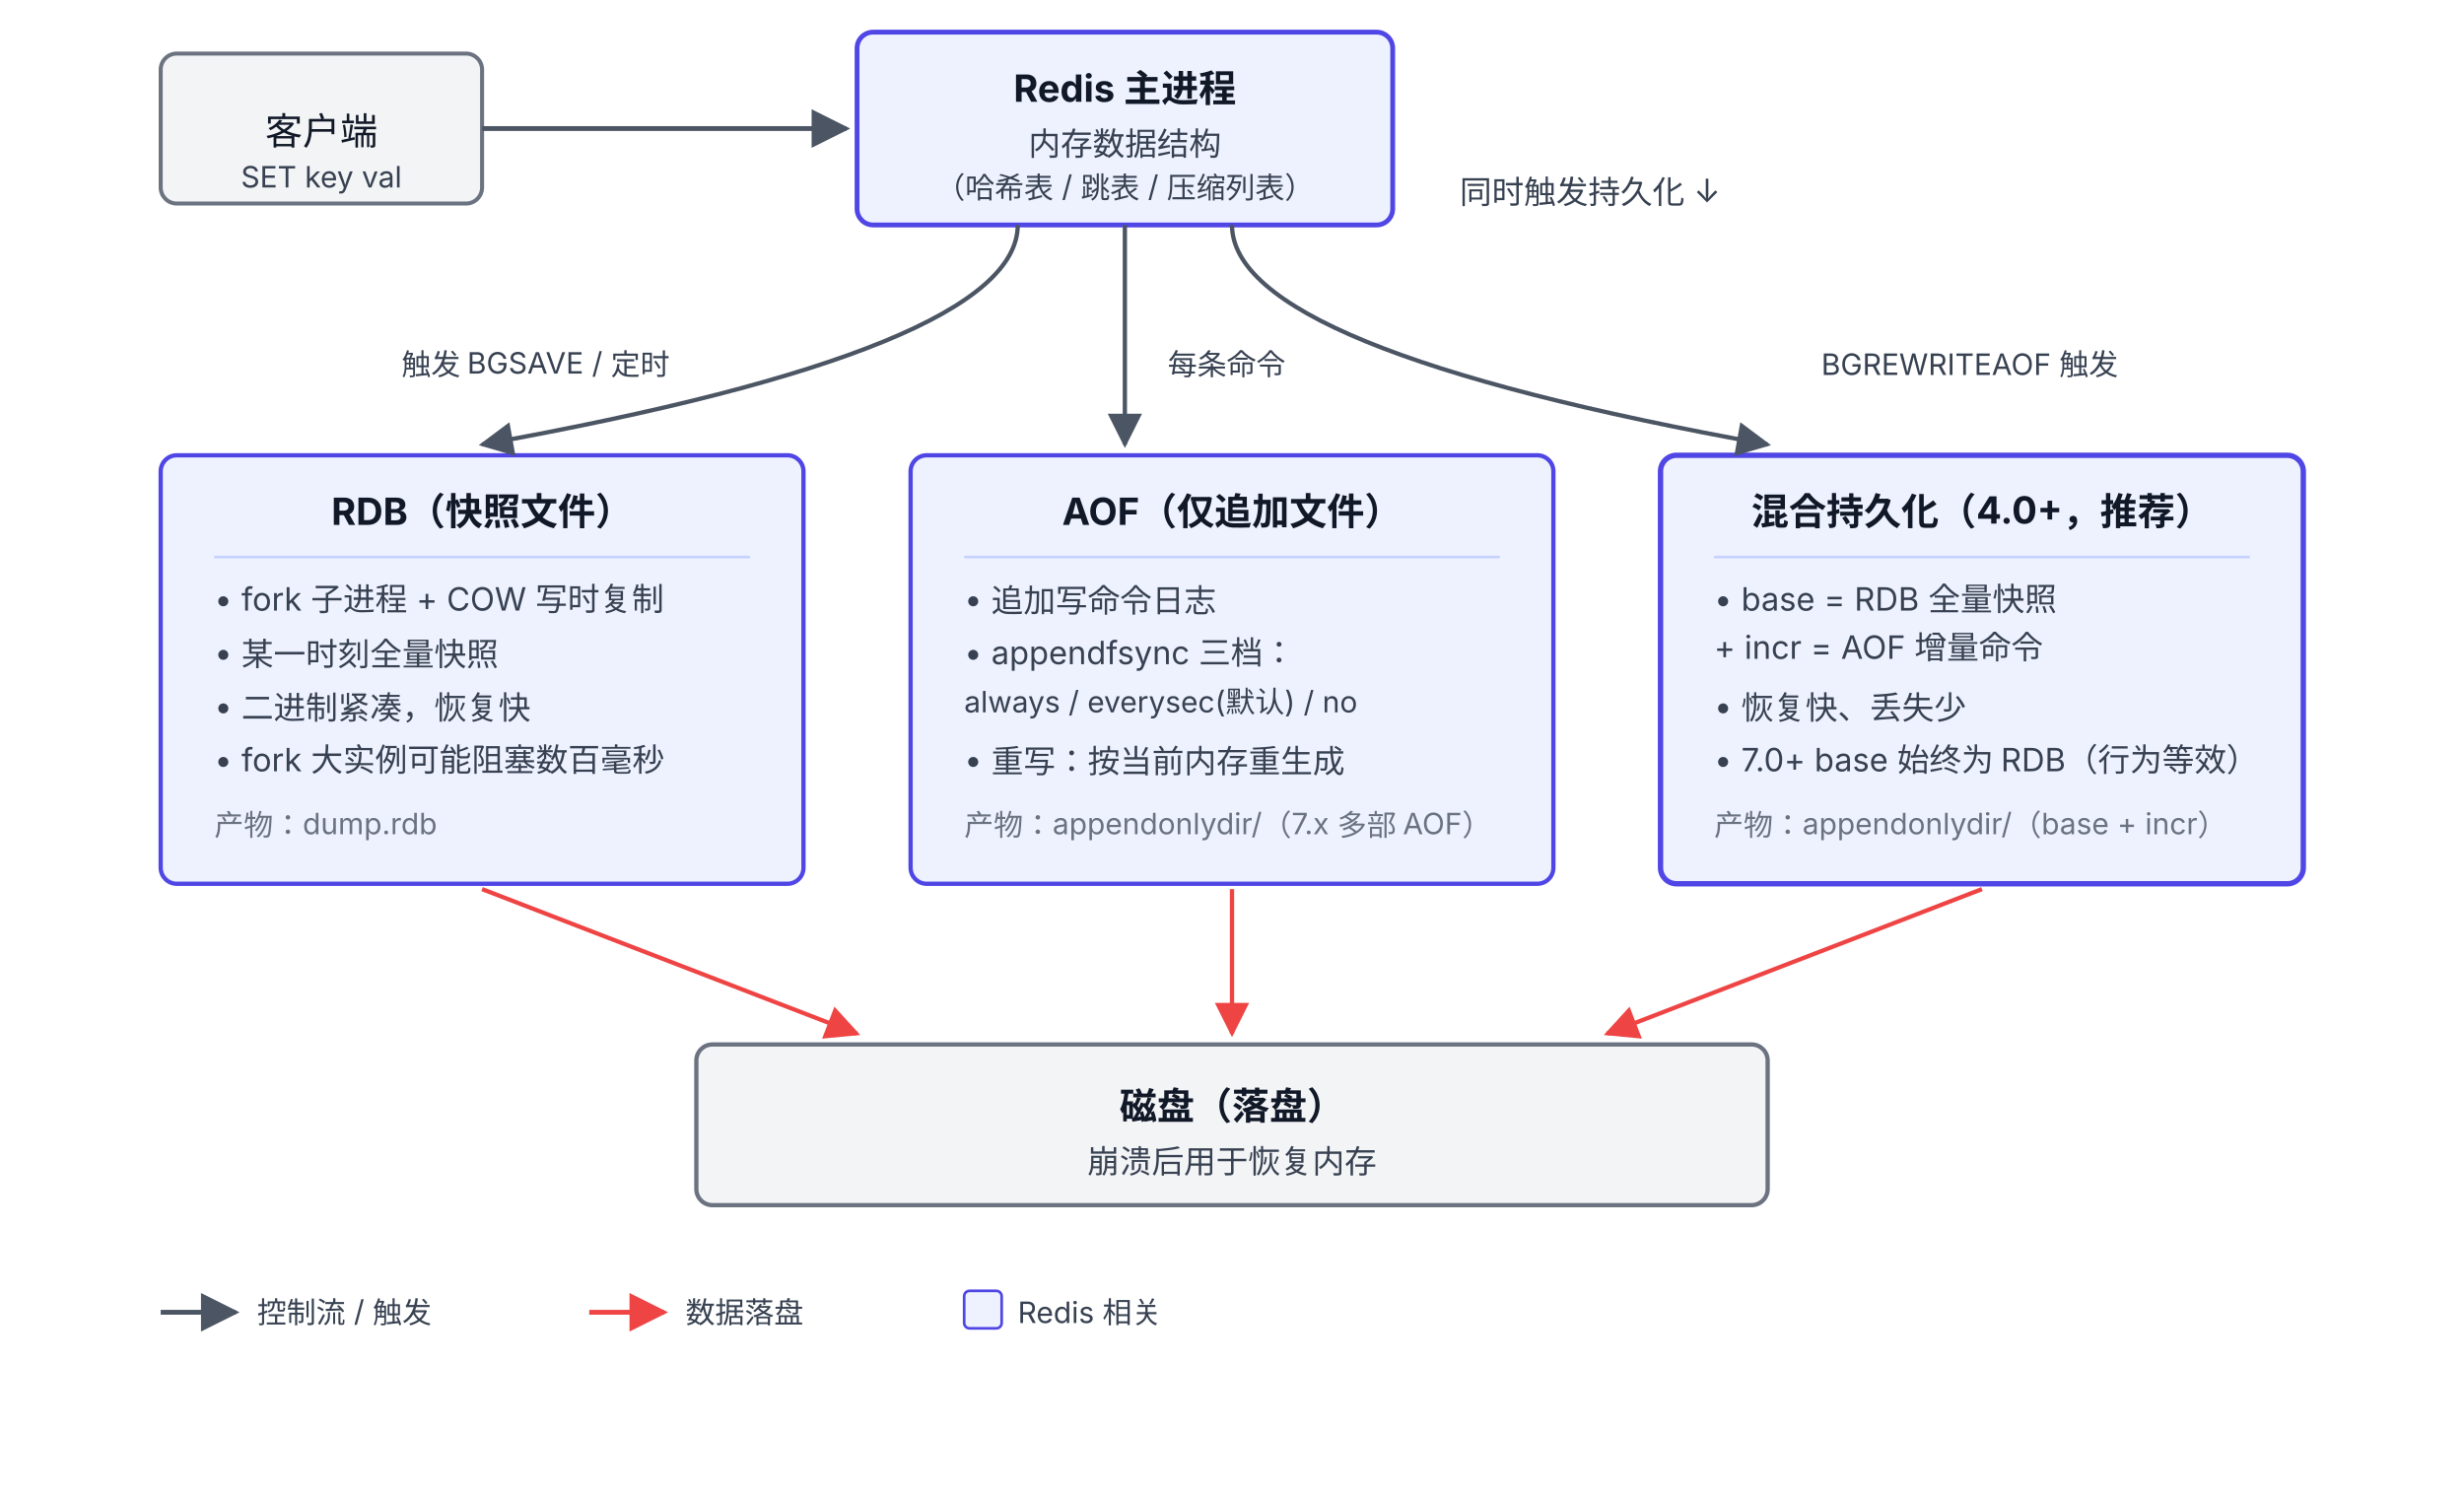
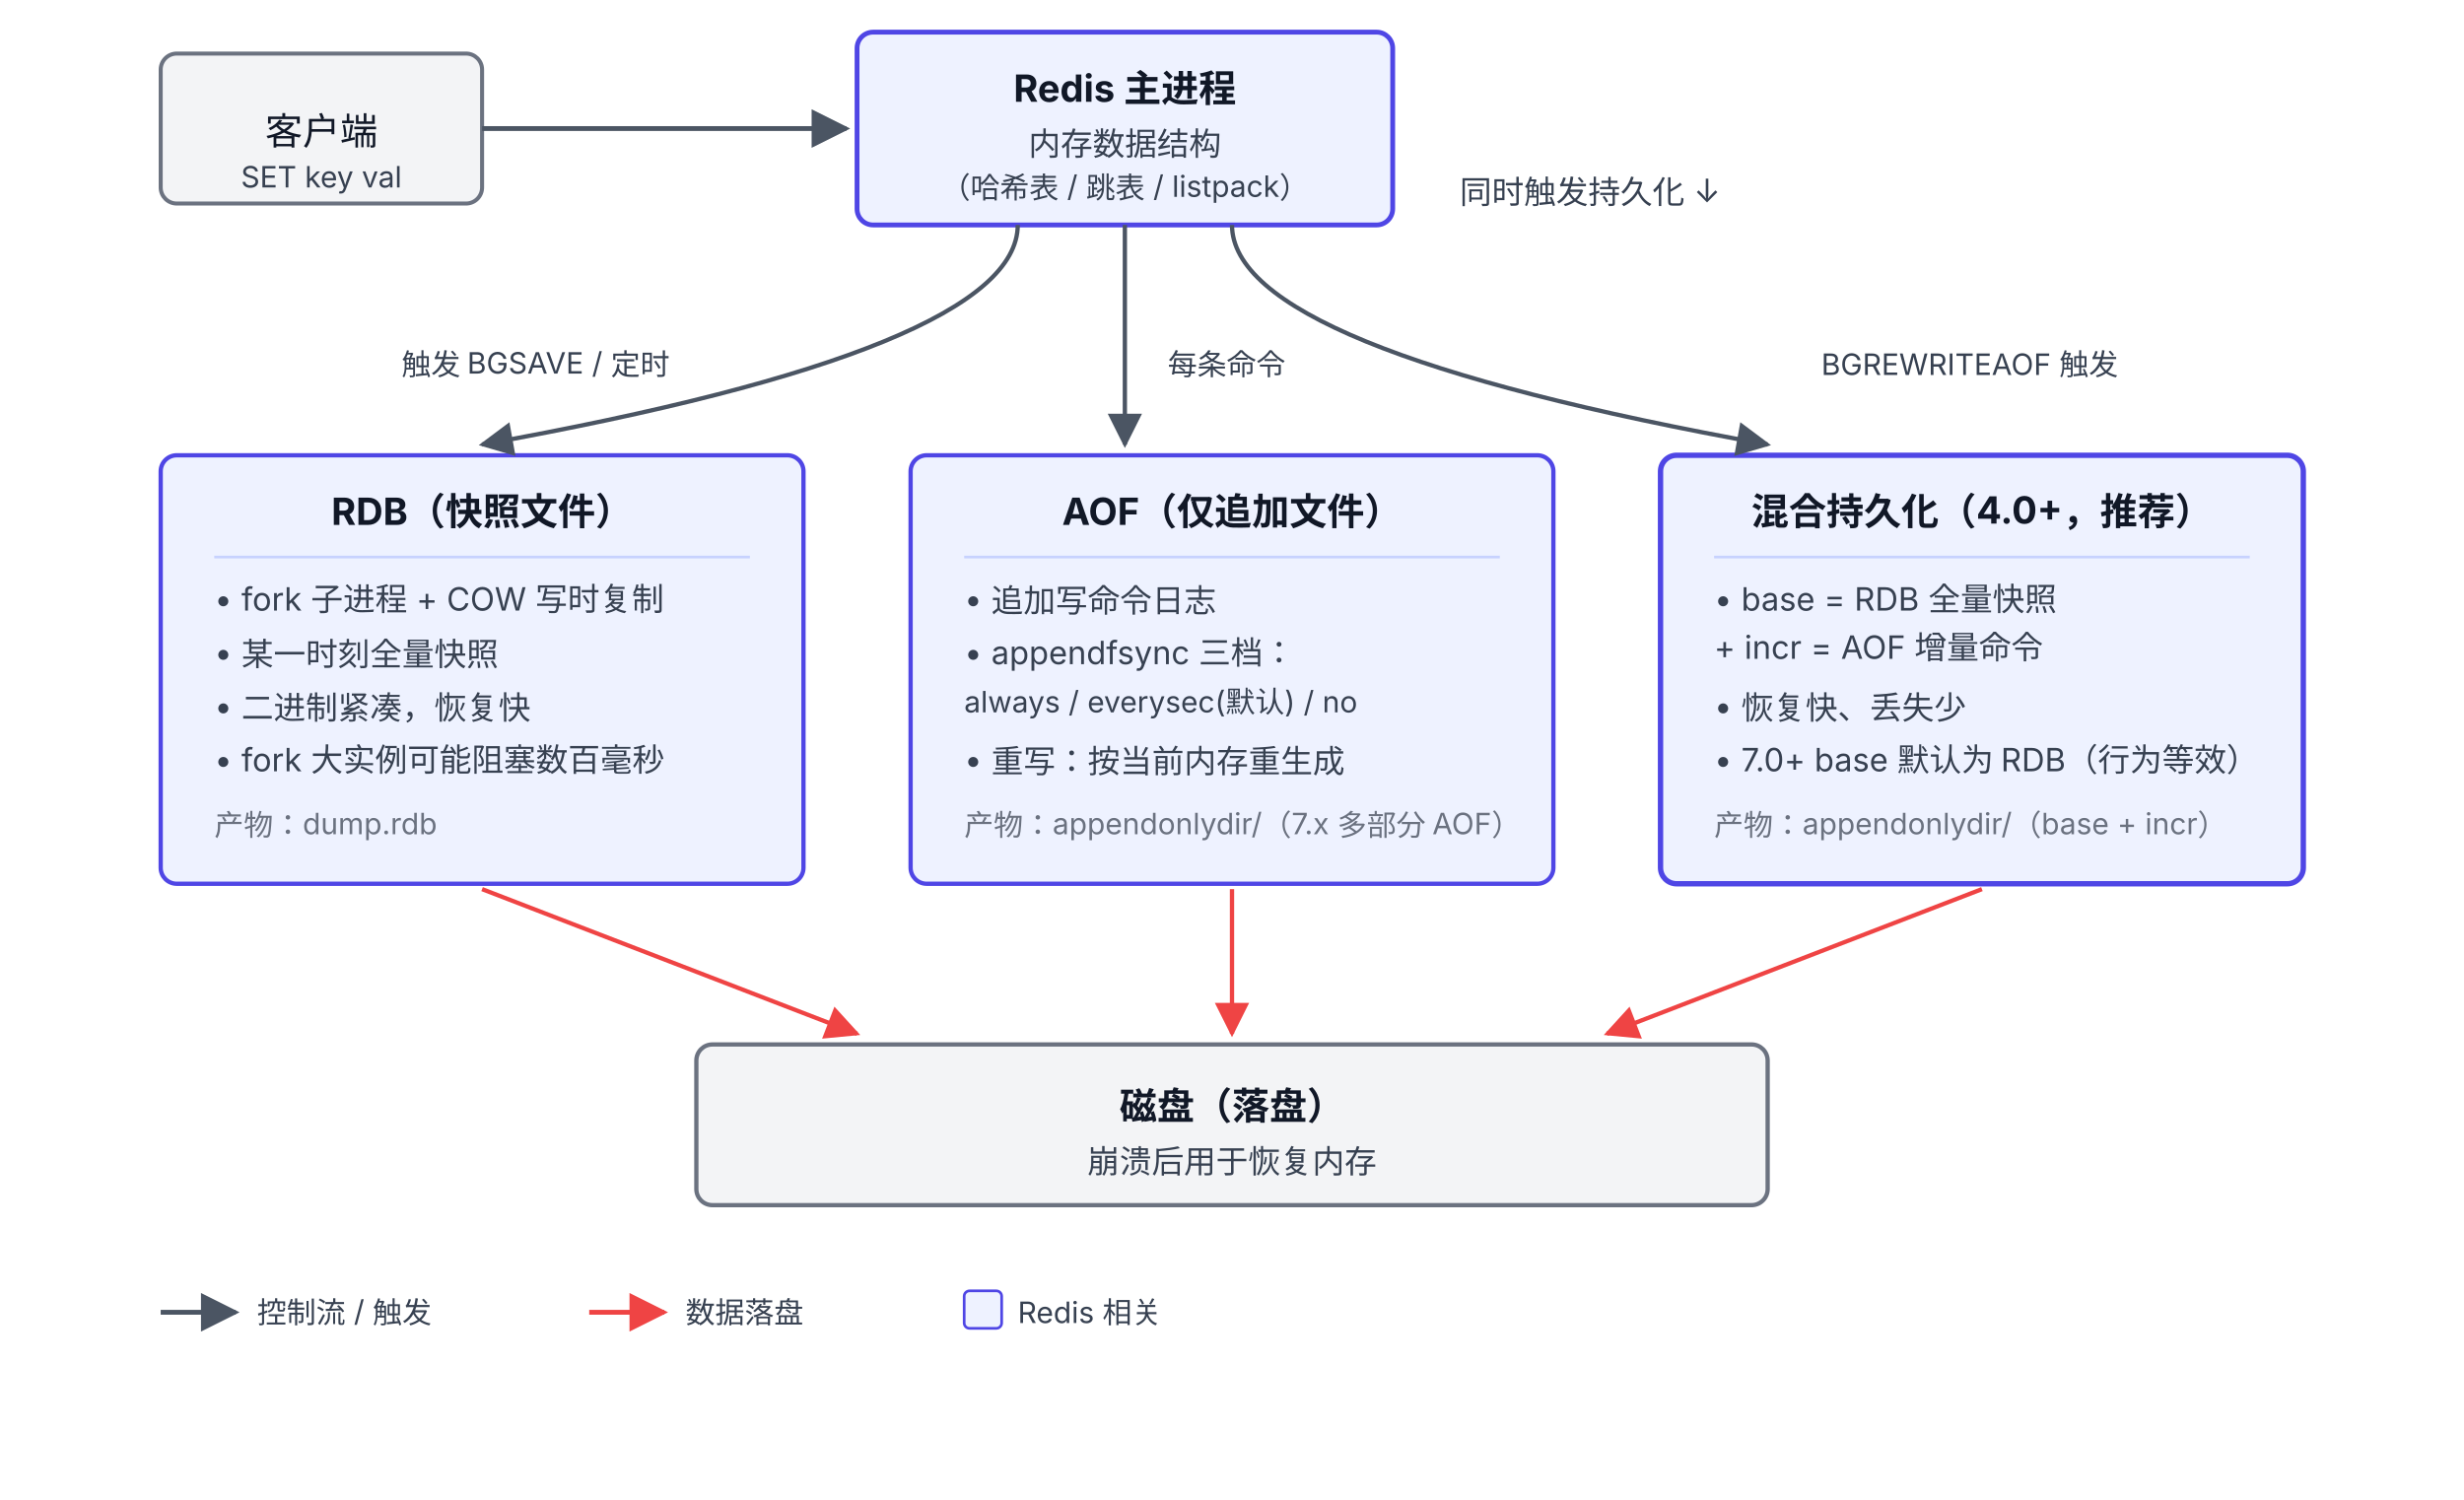
<svg xmlns="http://www.w3.org/2000/svg" viewBox="0 80 920 560" font-family="system-ui, -apple-system, 'PingFang SC', 'Microsoft YaHei', sans-serif">
  <defs>
    <marker id="arrow" viewBox="0 0 10 10" refX="9" refY="5" markerWidth="8" markerHeight="8" orient="auto-start-reverse">
      <path d="M0,0 L10,5 L0,10 z" fill="#4B5563" />
    </marker>
    <marker id="arrowRed" viewBox="0 0 10 10" refX="9" refY="5" markerWidth="8" markerHeight="8" orient="auto-start-reverse">
      <path d="M0,0 L10,5 L0,10 z" fill="#EF4444" />
    </marker>
  </defs>
  <rect x="60" y="100" width="120" height="56" rx="6" fill="#F3F4F6" stroke="#6B7280" stroke-width="1.5" />
  <text x="120" y="134" text-anchor="middle" font-size="14" fill="#111827">客户端</text>
  <text x="120" y="150" text-anchor="middle" font-size="11" fill="#374151">SET key val</text>
  <rect x="320" y="92" width="200" height="72" rx="6" fill="#EEF2FF" stroke="#4F46E5" stroke-width="1.8" />
  <text x="420" y="118" text-anchor="middle" font-size="14" font-weight="700" fill="#111827">Redis 主进程</text>
  <text x="420" y="138" text-anchor="middle" font-size="12" fill="#374151">内存数据结构</text>
-   <text x="420" y="154" text-anchor="middle" font-size="11" fill="#374151">（哈希表 / 跳表 / 压缩列表）</text>
+   <text x="420" y="154" text-anchor="middle" font-size="11" fill="#374151">（哈希表 / 跳表 / listpack）</text>
  <line x1="180" y1="128" x2="316" y2="128" stroke="#4B5563" stroke-width="1.8" marker-end="url(#arrow)" />
  <text x="545" y="156" font-size="12" fill="#374151">同时触发持久化 ↓</text>
  <rect x="60" y="250" width="240" height="160" rx="6" fill="#EEF2FF" stroke="#4F46E5" stroke-width="1.6" />
  <text x="180" y="276" text-anchor="middle" font-size="14" font-weight="700" fill="#111827">RDB（快照文件）</text>
  <line x1="80" y1="288" x2="280" y2="288" stroke="#C7D2FE" stroke-width="1" />
  <text x="80" y="308" font-size="12" fill="#374151">• fork 子进程 + COW 写时复制</text>
  <text x="80" y="328" font-size="12" fill="#374151">• 某一时刻全量快照</text>
  <text x="80" y="348" font-size="12" fill="#374151">• 二进制紧凑，恢复快</text>
  <text x="80" y="368" font-size="12" fill="#374151">• fork 大实例可能阻塞数百毫秒</text>
  <text x="80" y="392" font-size="11" fill="#6B7280">产物：dump.rdb</text>
  <rect x="340" y="250" width="240" height="160" rx="6" fill="#EEF2FF" stroke="#4F46E5" stroke-width="1.6" />
  <text x="460" y="276" text-anchor="middle" font-size="14" font-weight="700" fill="#111827">AOF（仅追加文件）</text>
  <line x1="360" y1="288" x2="560" y2="288" stroke="#C7D2FE" stroke-width="1" />
  <text x="360" y="308" font-size="12" fill="#374151">• 追加写命令日志</text>
  <text x="360" y="328" font-size="12" fill="#374151">• appendfsync 三档：</text>
  <text x="360" y="346" font-size="11" fill="#374151">　always / everysec(默认) / no</text>
  <text x="360" y="368" font-size="12" fill="#374151">• 重写：按当前内存重生成</text>
-   <text x="360" y="392" font-size="11" fill="#6B7280">产物：appendonlydir/（7.x 多部 AOF）</text>
+   <text x="360" y="392" font-size="11" fill="#6B7280">产物：appendonlydir/（7.x 多部分 AOF）</text>
  <rect x="620" y="250" width="240" height="160" rx="6" fill="#EEF2FF" stroke="#4F46E5" stroke-width="2" />
  <text x="740" y="276" text-anchor="middle" font-size="14" font-weight="700" fill="#111827">混合持久化（4.0+，推荐）</text>
  <line x1="640" y1="288" x2="840" y2="288" stroke="#C7D2FE" stroke-width="1" />
  <text x="640" y="308" font-size="12" fill="#374151">• base = RDB 全量快照</text>
  <text x="640" y="326" font-size="12" fill="#374151">　+ incr = AOF 增量命令</text>
  <text x="640" y="348" font-size="12" fill="#374151">• 恢复快、丢失少</text>
-   <text x="640" y="368" font-size="12" fill="#374151">• 7.0+ base 始终为 RDB（行为等效）</text>
+   <text x="640" y="368" font-size="12" fill="#374151">• 7.0+ base 默认为 RDB（行为等效）</text>
  <text x="640" y="392" font-size="11" fill="#6B7280">产物：appendonlydir/（base + incr）</text>
  <path d="M 380 164 Q 380 210 180 246" fill="none" stroke="#4B5563" stroke-width="1.6" marker-end="url(#arrow)" />
  <path d="M 420 164 L 420 246" fill="none" stroke="#4B5563" stroke-width="1.6" marker-end="url(#arrow)" />
  <path d="M 460 164 Q 460 210 660 246" fill="none" stroke="#4B5563" stroke-width="1.6" marker-end="url(#arrow)" />
  <text x="200" y="220" font-size="11" fill="#374151" text-anchor="middle">触发 BGSAVE / 定时</text>
  <text x="436" y="220" font-size="11" fill="#374151">每条命令</text>
  <text x="680" y="220" font-size="11" fill="#374151">BGREWRITEAOF 触发</text>
  <rect x="260" y="470" width="400" height="60" rx="6" fill="#F3F4F6" stroke="#6B7280" stroke-width="1.6" />
  <text x="460" y="498" text-anchor="middle" font-size="14" font-weight="700" fill="#111827">磁盘（落盘）</text>
  <text x="460" y="518" text-anchor="middle" font-size="12" fill="#374151">崩溃后用于恢复内存</text>
  <path d="M 180 412 L 320 466" fill="none" stroke="#EF4444" stroke-width="1.6" marker-end="url(#arrowRed)" />
  <path d="M 460 412 L 460 466" fill="none" stroke="#EF4444" stroke-width="1.6" marker-end="url(#arrowRed)" />
  <path d="M 740 412 L 600 466" fill="none" stroke="#EF4444" stroke-width="1.6" marker-end="url(#arrowRed)" />
  <g transform="translate(60,560)">
    <line x1="0" y1="10" x2="28" y2="10" stroke="#4B5563" stroke-width="1.8" marker-end="url(#arrow)" />
    <text x="36" y="14" font-size="11" fill="#374151">控制流 / 触发</text>
    <line x1="160" y1="10" x2="188" y2="10" stroke="#EF4444" stroke-width="1.8" marker-end="url(#arrowRed)" />
    <text x="196" y="14" font-size="11" fill="#374151">数据落盘</text>
    <rect x="300" y="2" width="14" height="14" rx="2" fill="#EEF2FF" stroke="#4F46E5" />
    <text x="320" y="14" font-size="11" fill="#374151">Redis 相关</text>
  </g>
</svg>
